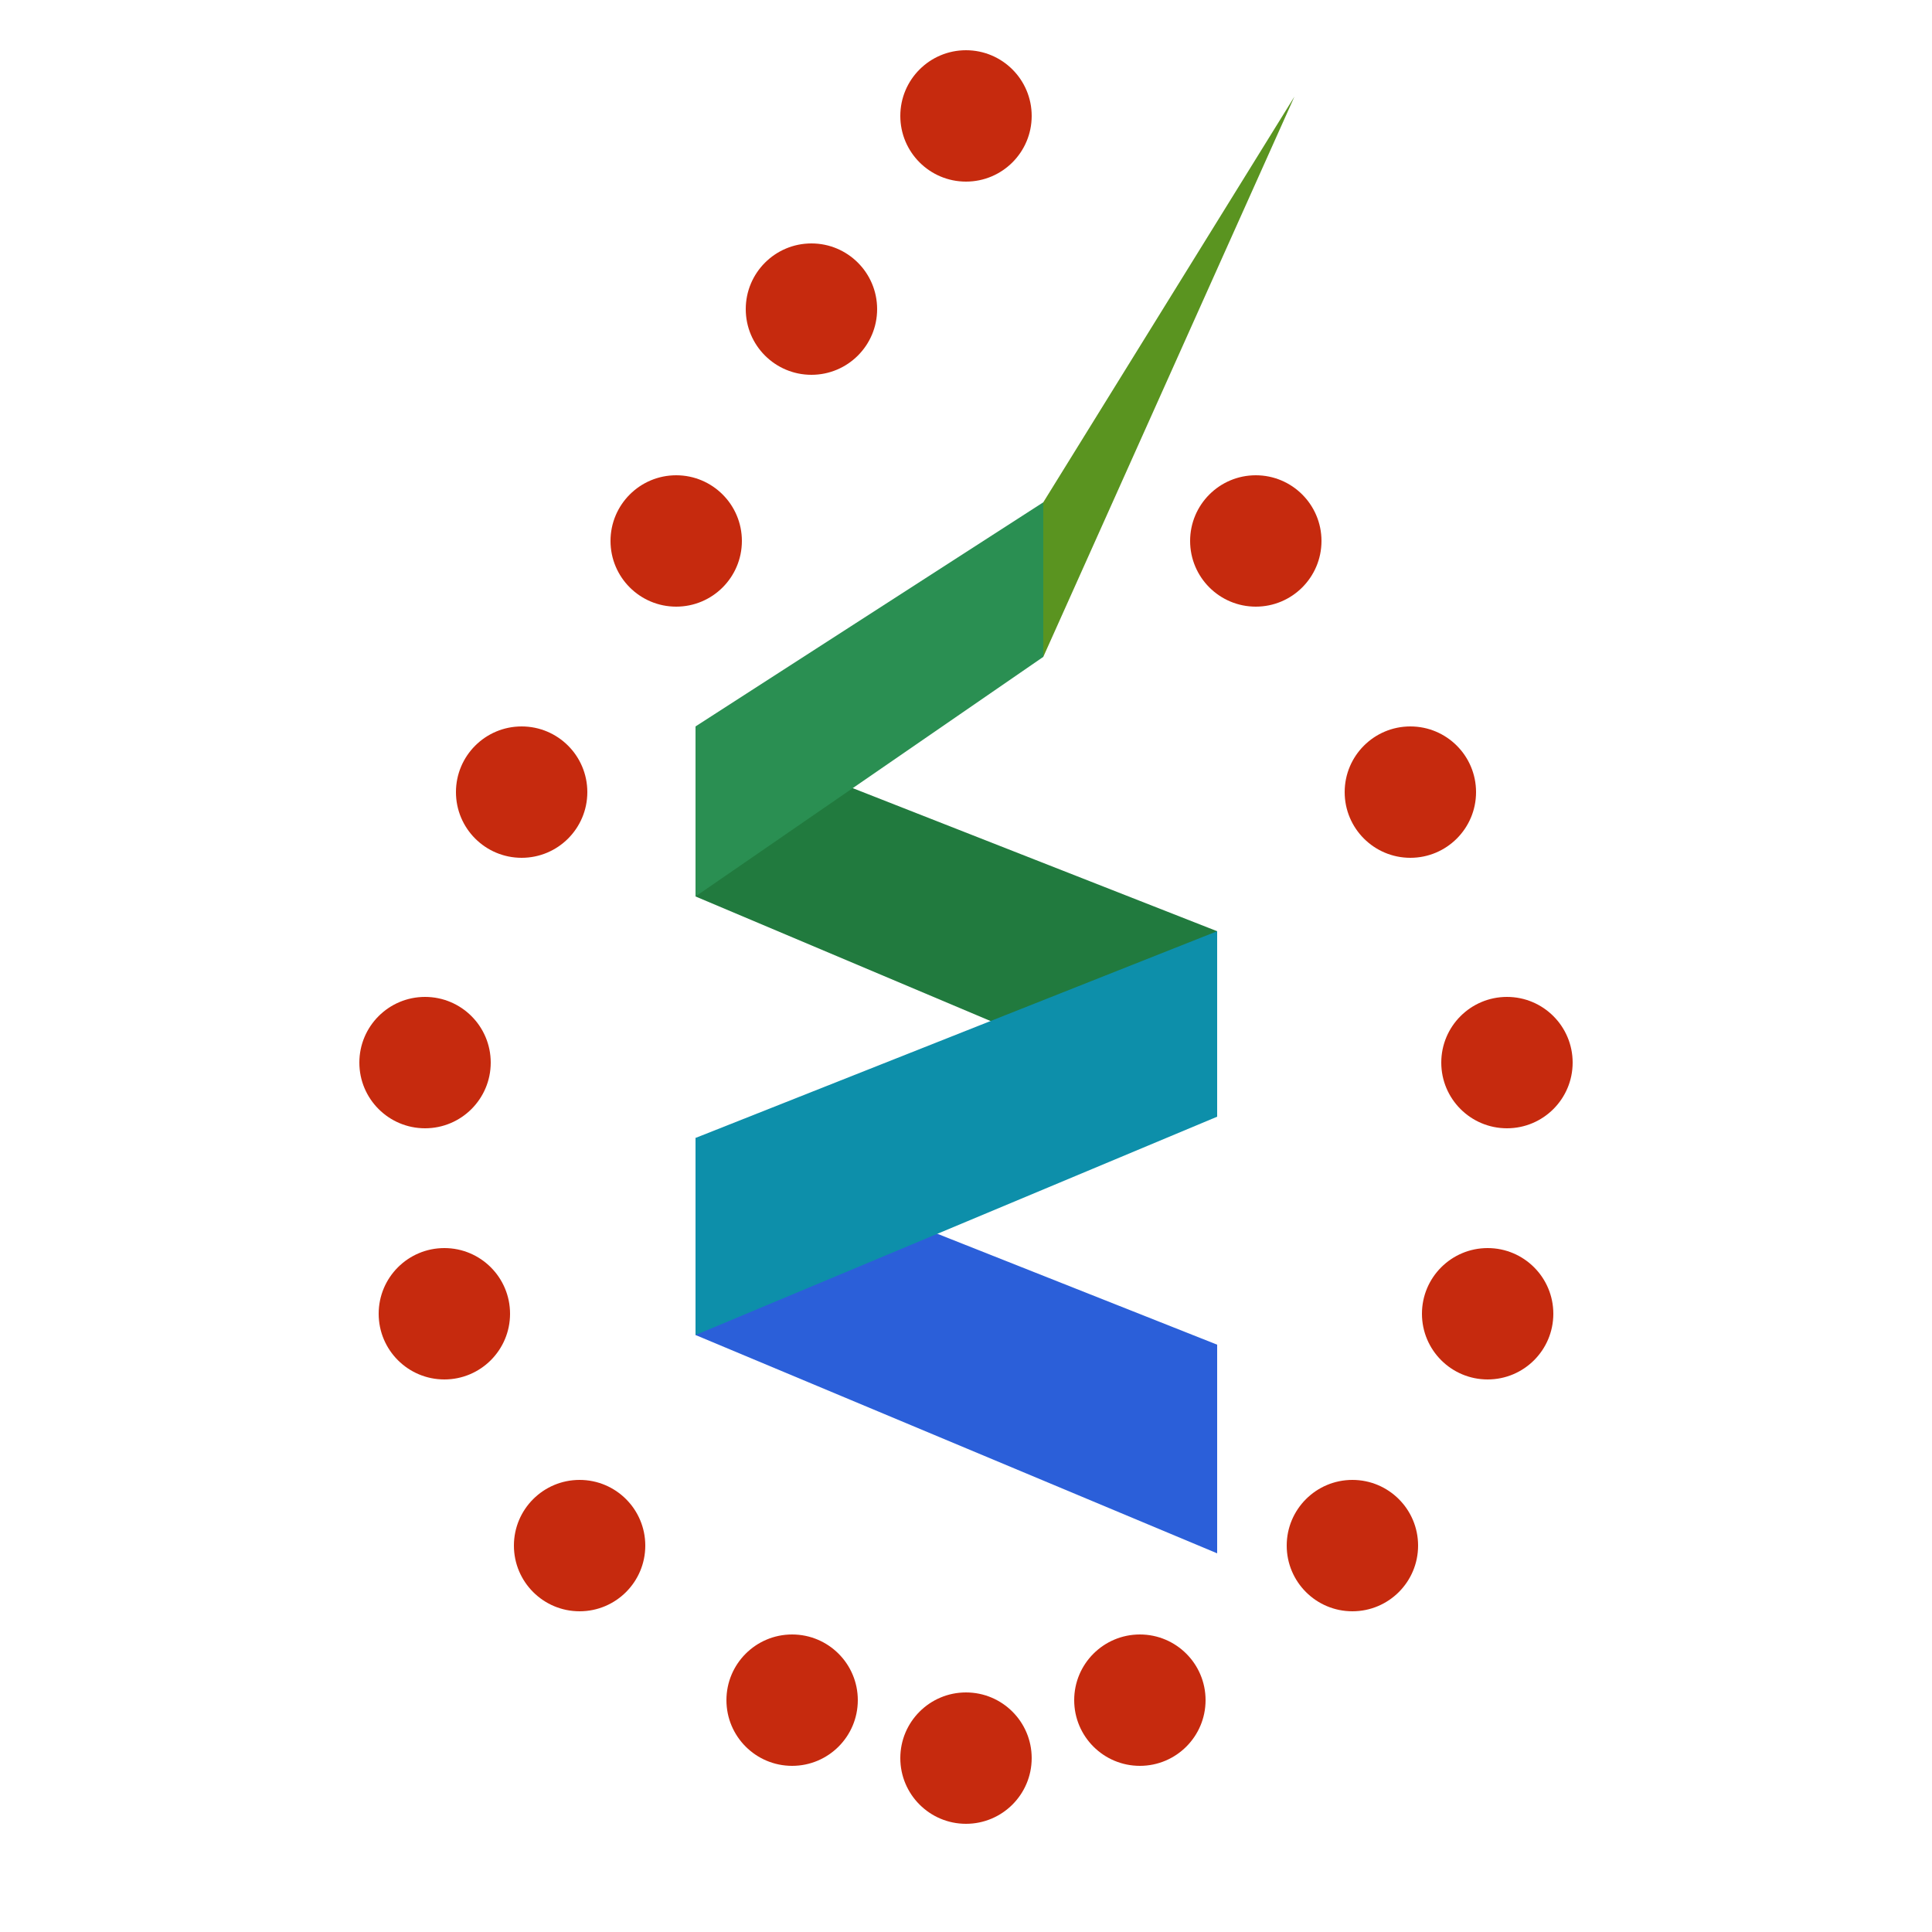
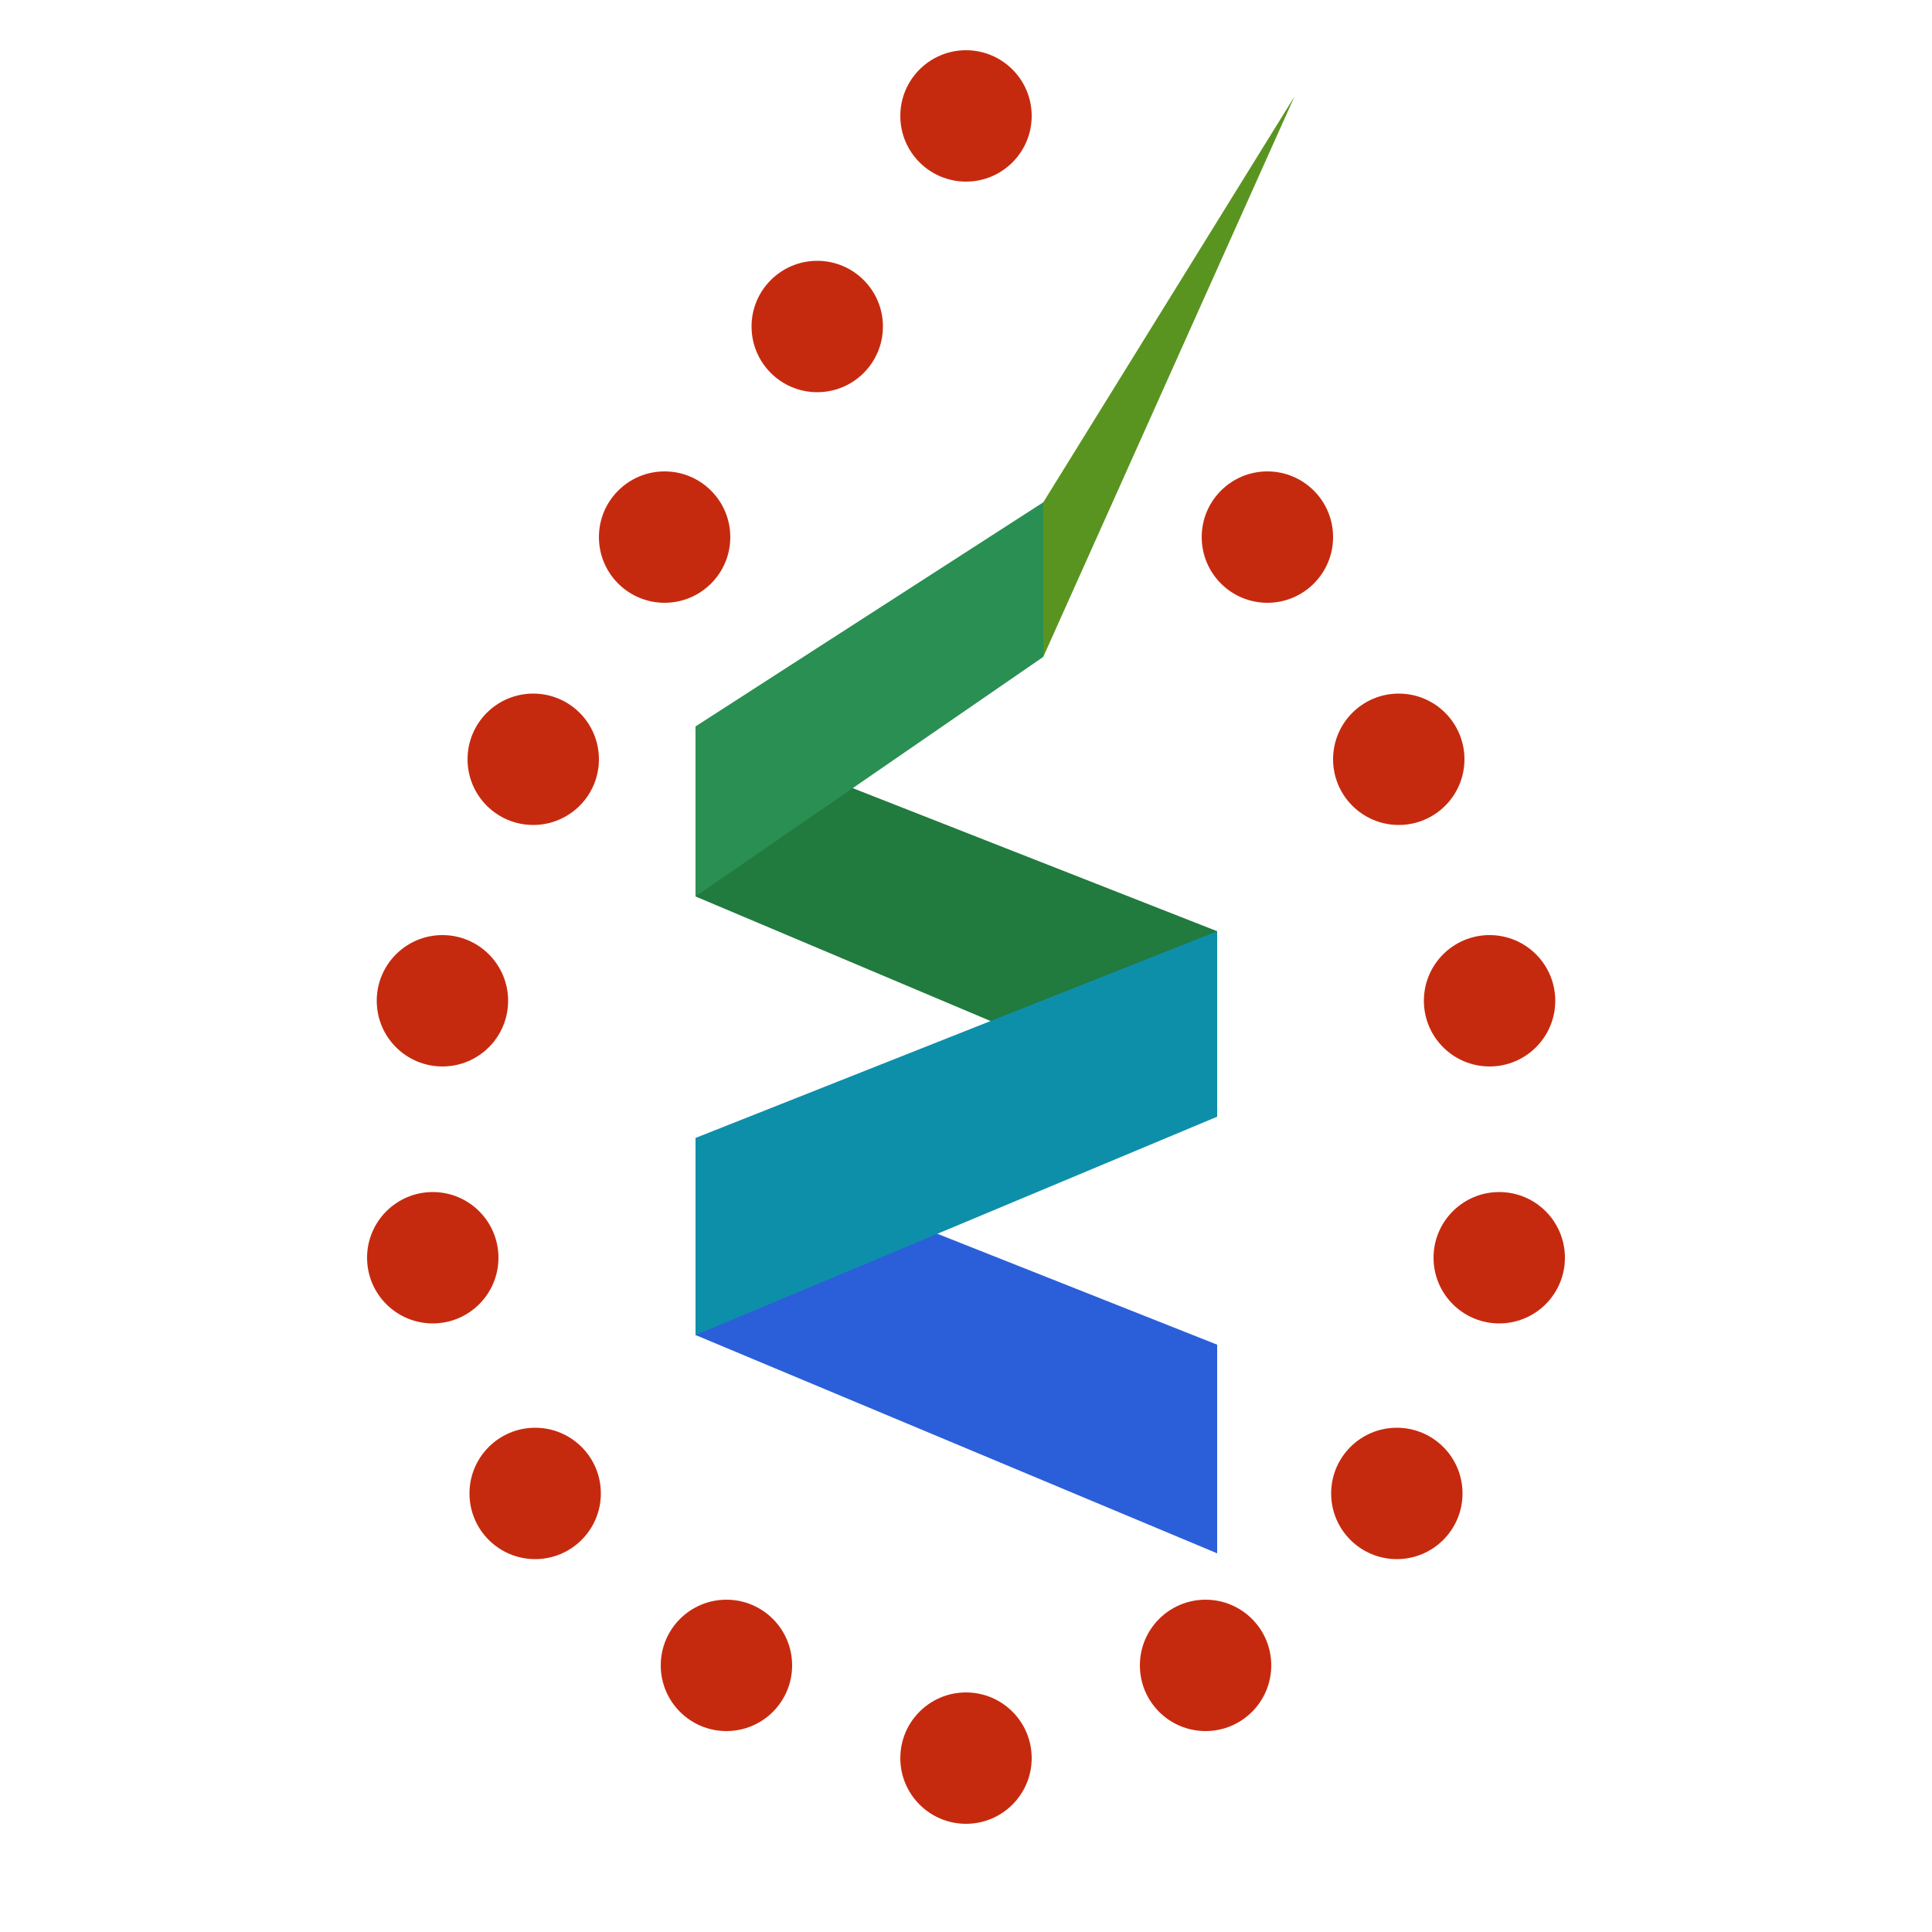
<svg xmlns="http://www.w3.org/2000/svg" viewBox="0 0 100 100" width="100" height="100" role="img" aria-label="TorchRef">
  <g>
    <g fill="#c62a0e">
      <circle cx="50" cy="6" r="3.4" />
-       <circle cx="42" cy="16" r="3.4" />
-       <circle cx="35" cy="28" r="3.4" />
-       <circle cx="27" cy="41" r="3.4" />
-       <circle cx="22" cy="55" r="3.4" />
-       <circle cx="23" cy="68" r="3.4" />
-       <circle cx="30" cy="80" r="3.4" />
-       <circle cx="41" cy="88" r="3.4" />
+       <circle cx="42.3" cy="16.9" r="3.4" />
+       <circle cx="34.4" cy="27.8" r="3.4" />
+       <circle cx="27.6" cy="39.3" r="3.4" />
+       <circle cx="22.9" cy="51.8" r="3.4" />
+       <circle cx="22.4" cy="65.1" r="3.4" />
+       <circle cx="27.7" cy="77.3" r="3.4" />
+       <circle cx="37.6" cy="86.2" r="3.4" />
      <circle cx="50" cy="91" r="3.4" />
-       <circle cx="59" cy="88" r="3.4" />
-       <circle cx="70" cy="80" r="3.4" />
-       <circle cx="77" cy="68" r="3.4" />
-       <circle cx="78" cy="55" r="3.4" />
-       <circle cx="73" cy="41" r="3.4" />
-       <circle cx="65" cy="28" r="3.4" />
+       <circle cx="62.4" cy="86.2" r="3.4" />
+       <circle cx="72.3" cy="77.3" r="3.4" />
+       <circle cx="77.6" cy="65.1" r="3.4" />
+       <circle cx="77.1" cy="51.8" r="3.4" />
+       <circle cx="72.4" cy="39.3" r="3.4" />
+       <circle cx="65.6" cy="27.8" r="3.4" />
    </g>
    <polygon points="63,69.6 36,58.9 36,69.1 63,80.4" fill="#2b5fd9" />
    <polygon points="63,48.2 36,37.6 36,46.4 63,57.8" fill="#217a3e" />
    <polygon points="36,58.9 63,48.2 63,57.8 36,69.1" fill="#0d8faa" />
    <polygon points="36,37.6 54,26 54,34 36,46.4" fill="#2a8f52" />
    <polygon points="54,26 67,5 54,34" fill="#5a9420" />
  </g>
</svg>
